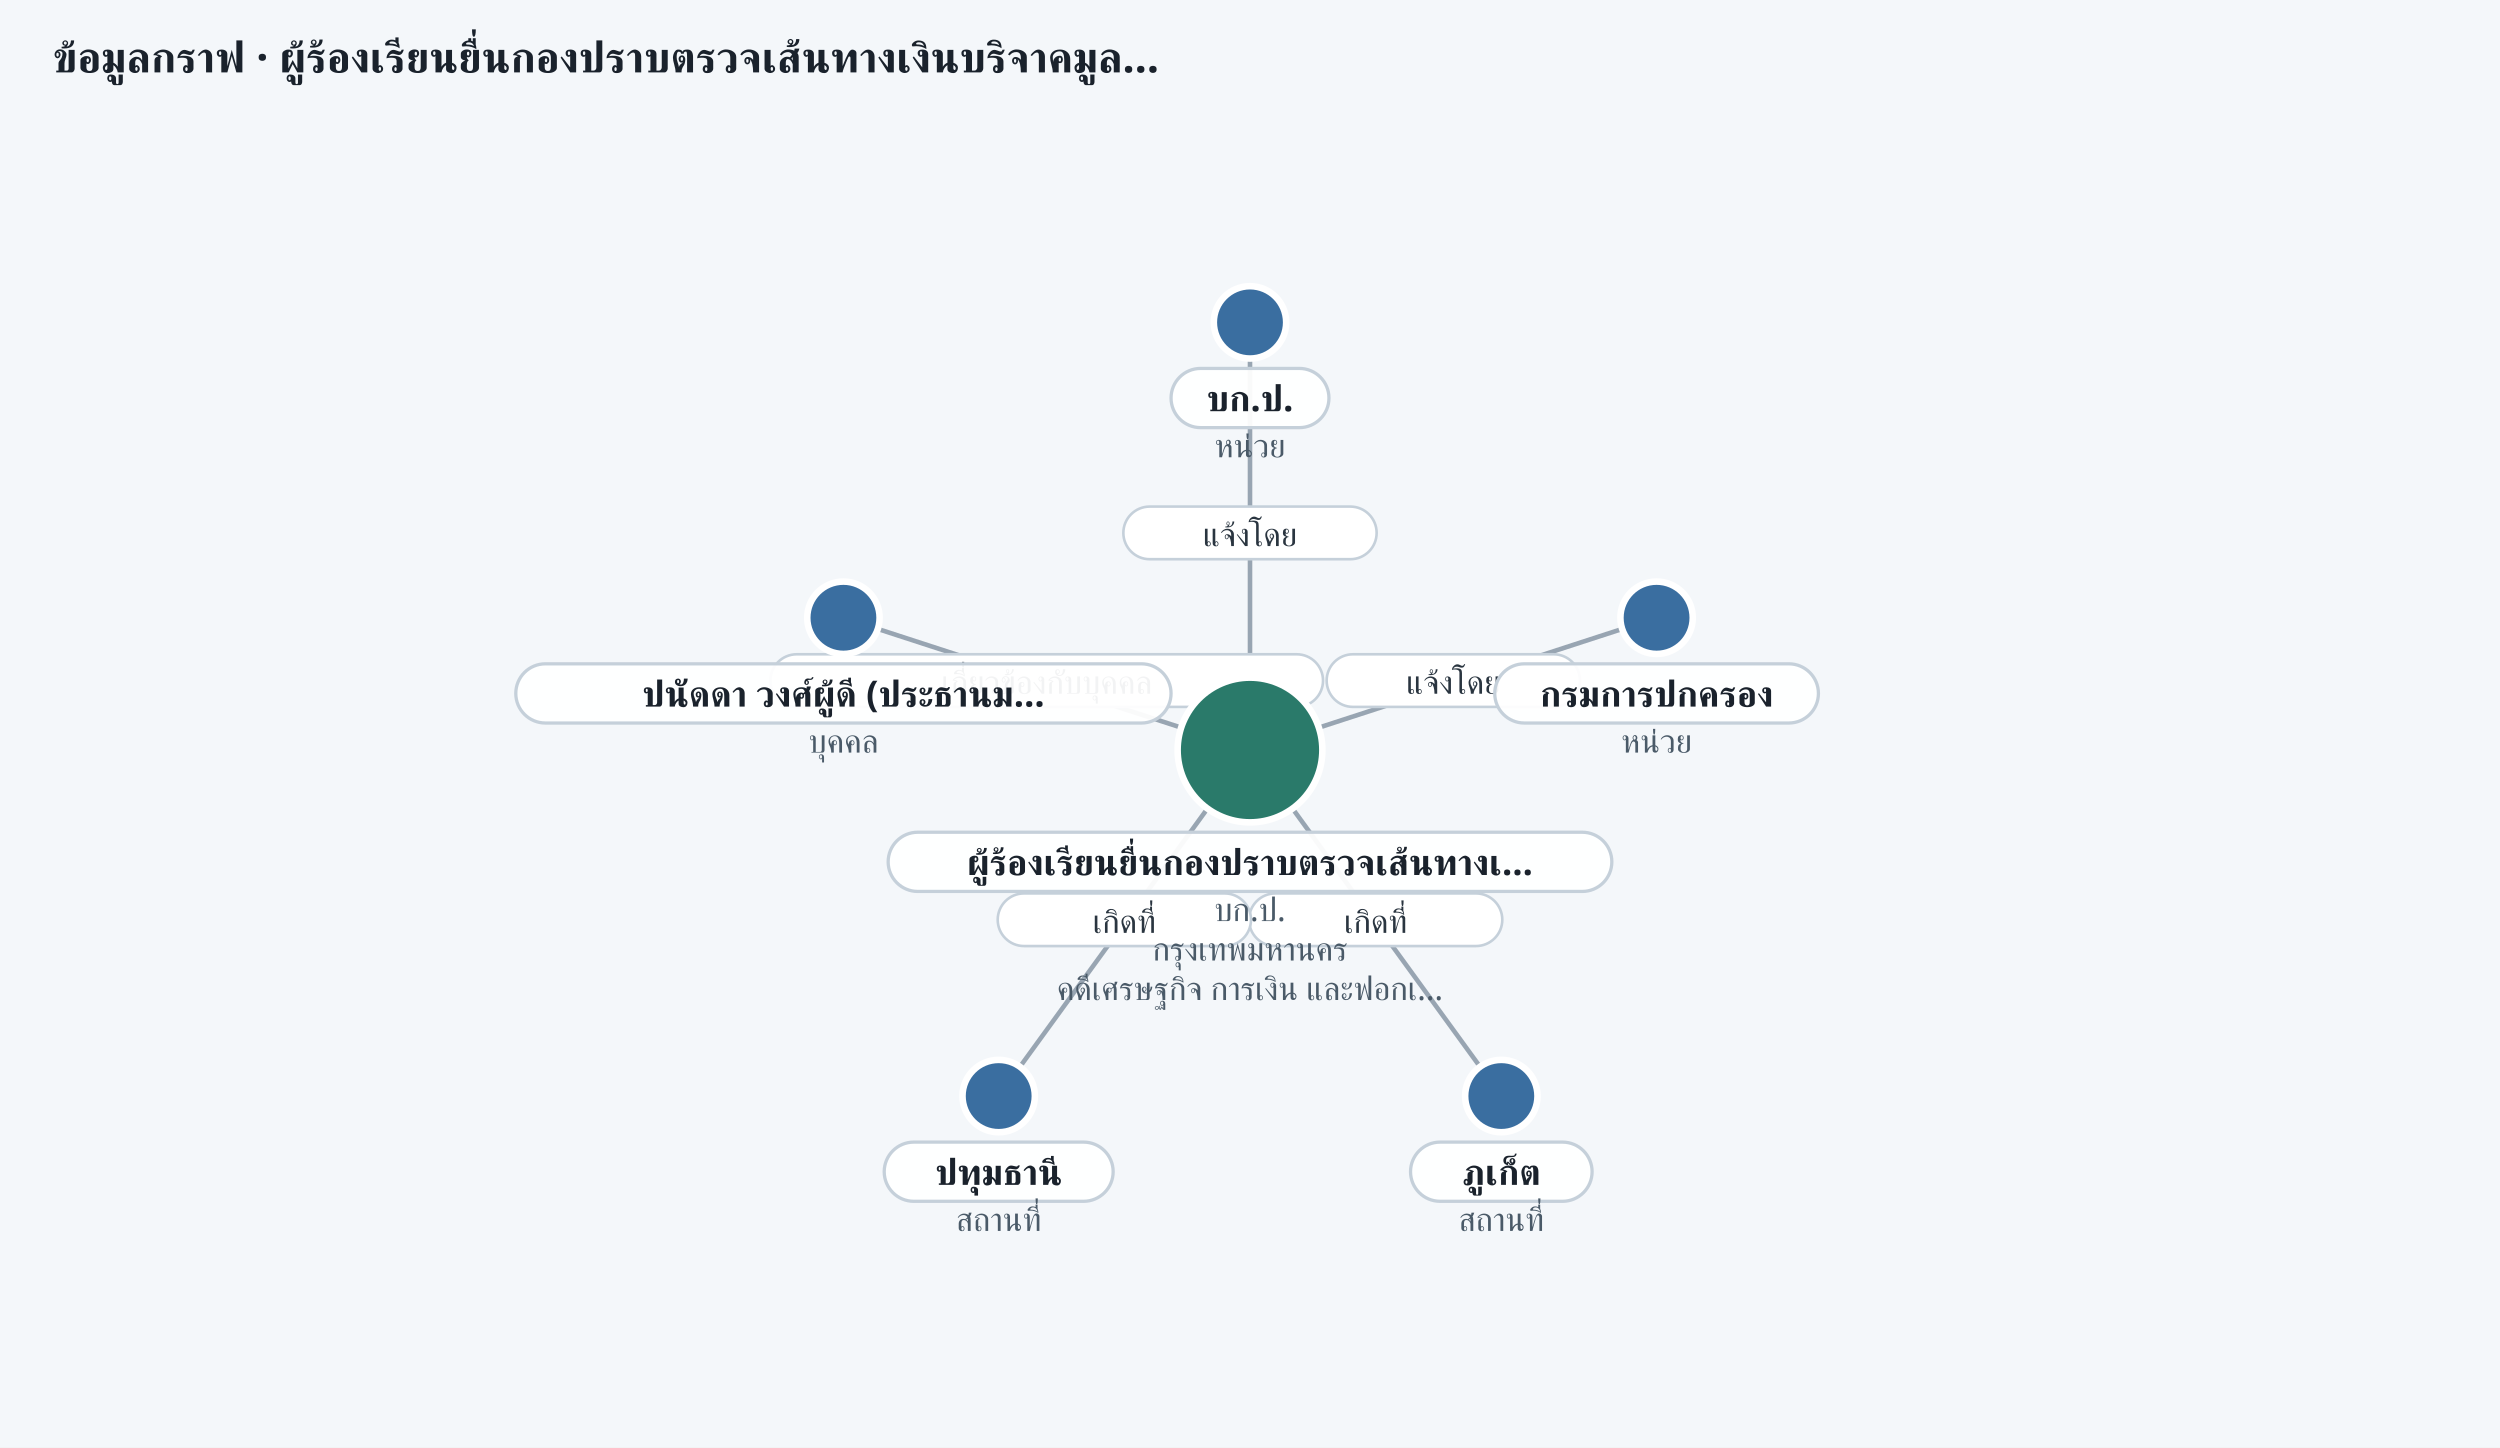
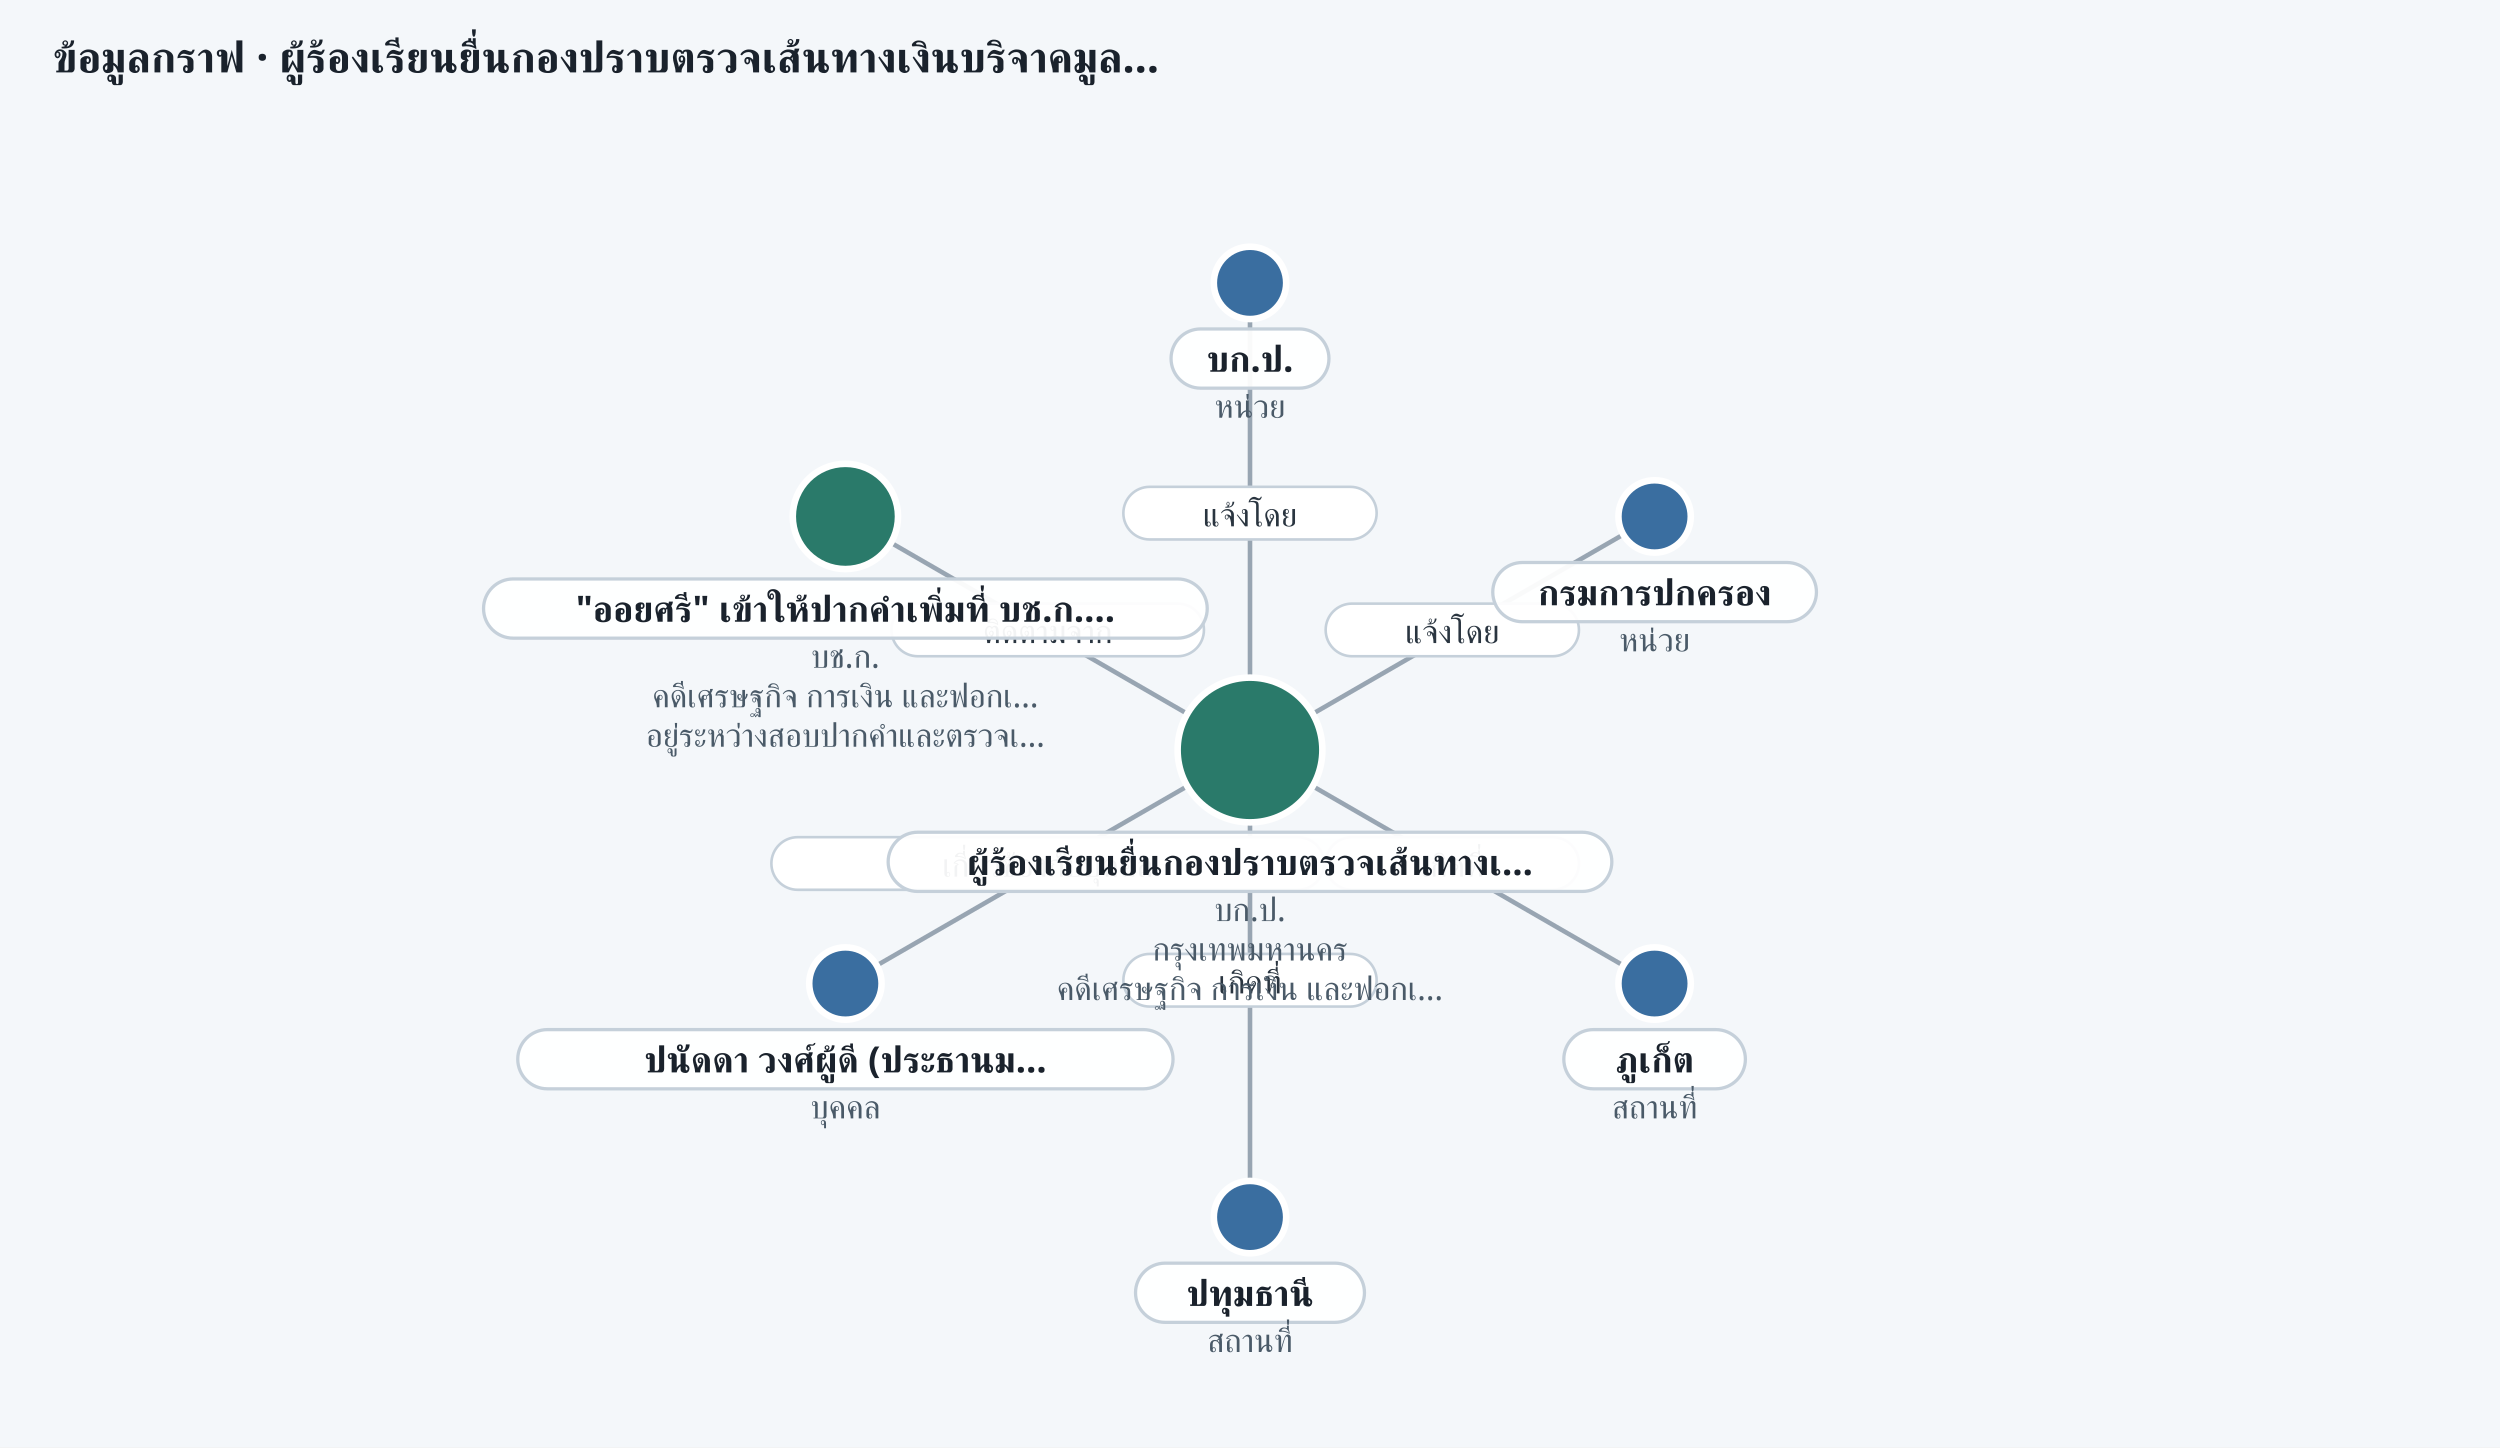
<svg xmlns="http://www.w3.org/2000/svg" width="760" height="440" viewBox="0 0 760 440" role="img" aria-label="ego graph 20261031-econ-01">
  <rect width="100%" height="100%" fill="#f4f7fa" />
  <text x="16" y="22" font-size="13" font-weight="700" fill="#1a222c" font-family="Sarabun, Anuphan, sans-serif">ข้อมูลกราฟ · ผู้ร้องเรียนยื่นกองปราบตรวจเส้นทางเงินบริจาคมูล…</text>
-   <line x1="380.0" y1="228.0" x2="380.0" y2="98.0" stroke="#7a8a9a" stroke-width="1.4" opacity="0.75" />
-   <rect x="341.5" y="154.0" width="77.0" height="16" rx="8" fill="#fff" stroke="#c5d0da" stroke-width="0.8" />
-   <text x="380.0" y="166.0" text-anchor="middle" font-size="10" fill="#2a3540" font-family="Sarabun, Anuphan, sans-serif">แจ้งโดย</text>
-   <line x1="380.0" y1="228.0" x2="503.6" y2="187.8" stroke="#7a8a9a" stroke-width="1.4" opacity="0.75" />
-   <rect x="403.3" y="198.9" width="77.0" height="16" rx="8" fill="#fff" stroke="#c5d0da" stroke-width="0.8" />
-   <text x="441.8" y="210.9" text-anchor="middle" font-size="10" fill="#2a3540" font-family="Sarabun, Anuphan, sans-serif">แจ้งโดย</text>
-   <line x1="380.0" y1="228.0" x2="456.4" y2="333.2" stroke="#7a8a9a" stroke-width="1.4" opacity="0.75" />
-   <rect x="379.7" y="271.6" width="77.0" height="16" rx="8" fill="#fff" stroke="#c5d0da" stroke-width="0.8" />
-   <text x="418.2" y="283.6" text-anchor="middle" font-size="10" fill="#2a3540" font-family="Sarabun, Anuphan, sans-serif">เกิดที่</text>
-   <line x1="380.0" y1="228.0" x2="303.6" y2="333.2" stroke="#7a8a9a" stroke-width="1.4" opacity="0.75" />
-   <rect x="303.3" y="271.6" width="77.0" height="16" rx="8" fill="#fff" stroke="#c5d0da" stroke-width="0.8" />
-   <text x="341.8" y="283.6" text-anchor="middle" font-size="10" fill="#2a3540" font-family="Sarabun, Anuphan, sans-serif">เกิดที่</text>
-   <line x1="380.0" y1="228.0" x2="256.4" y2="187.8" stroke="#7a8a9a" stroke-width="1.4" opacity="0.75" />
-   <rect x="234.2" y="198.9" width="168.0" height="16" rx="8" fill="#fff" stroke="#c5d0da" stroke-width="0.8" />
-   <text x="318.2" y="210.9" text-anchor="middle" font-size="10" fill="#2a3540" font-family="Sarabun, Anuphan, sans-serif">เกี่ยวข้องกับบุคคล</text>
+   <line x1="380.0" y1="228.0" x2="380.0" y2="86.0" stroke="#7a8a9a" stroke-width="1.4" opacity="0.75" />
+   <rect x="341.5" y="148.0" width="77.0" height="16" rx="8" fill="#fff" stroke="#c5d0da" stroke-width="0.8" />
+   <text x="380.0" y="160.0" text-anchor="middle" font-size="10" fill="#2a3540" font-family="Sarabun, Anuphan, sans-serif">แจ้งโดย</text>
+   <line x1="380.0" y1="228.0" x2="503.0" y2="157.0" stroke="#7a8a9a" stroke-width="1.4" opacity="0.75" />
+   <rect x="403.0" y="183.5" width="77.0" height="16" rx="8" fill="#fff" stroke="#c5d0da" stroke-width="0.8" />
+   <text x="441.5" y="195.5" text-anchor="middle" font-size="10" fill="#2a3540" font-family="Sarabun, Anuphan, sans-serif">แจ้งโดย</text>
+   <line x1="380.0" y1="228.0" x2="503.0" y2="299.0" stroke="#7a8a9a" stroke-width="1.4" opacity="0.75" />
+   <rect x="403.0" y="254.5" width="77.0" height="16" rx="8" fill="#fff" stroke="#c5d0da" stroke-width="0.8" />
+   <text x="441.5" y="266.5" text-anchor="middle" font-size="10" fill="#2a3540" font-family="Sarabun, Anuphan, sans-serif">เกิดที่</text>
+   <line x1="380.0" y1="228.0" x2="380.0" y2="370.0" stroke="#7a8a9a" stroke-width="1.4" opacity="0.75" />
+   <rect x="341.5" y="290.0" width="77.0" height="16" rx="8" fill="#fff" stroke="#c5d0da" stroke-width="0.8" />
+   <text x="380.0" y="302.0" text-anchor="middle" font-size="10" fill="#2a3540" font-family="Sarabun, Anuphan, sans-serif">เกิดที่</text>
+   <line x1="380.0" y1="228.0" x2="257.0" y2="299.0" stroke="#7a8a9a" stroke-width="1.4" opacity="0.75" />
+   <rect x="234.5" y="254.5" width="168.0" height="16" rx="8" fill="#fff" stroke="#c5d0da" stroke-width="0.8" />
+   <text x="318.5" y="266.5" text-anchor="middle" font-size="10" fill="#2a3540" font-family="Sarabun, Anuphan, sans-serif">เกี่ยวข้องกับบุคคล</text>
+   <line x1="257.0" y1="157.0" x2="380.0" y2="228.0" stroke="#7a8a9a" stroke-width="1.4" opacity="0.75" />
+   <rect x="271.0" y="183.5" width="95.0" height="16" rx="8" fill="#fff" stroke="#c5d0da" stroke-width="0.8" />
+   <text x="318.5" y="195.5" text-anchor="middle" font-size="10" fill="#2a3540" font-family="Sarabun, Anuphan, sans-serif">ติดตามจาก</text>
  <circle cx="380.0" cy="228.0" r="22" fill="#2a7a6a" stroke="#fff" stroke-width="2" />
  <rect x="270.0" y="253.0" width="220.0" height="18" rx="9" fill="rgba(255,255,255,0.94)" stroke="#c5d0da" />
  <text x="380.0" y="266.0" text-anchor="middle" font-size="11" font-weight="600" fill="#1a222c" font-family="Sarabun, Anuphan, sans-serif">ผู้ร้องเรียนยื่นกองปราบตรวจเส้นทางเ…</text>
  <text x="380.0" y="280.0" text-anchor="middle" font-size="10" fill="#4a5a68" font-family="Sarabun, Anuphan, sans-serif">บก.ป.</text>
  <text x="380.0" y="292.0" text-anchor="middle" font-size="10" fill="#4a5a68" font-family="Sarabun, Anuphan, sans-serif">กรุงเทพมหานคร</text>
  <text x="380.0" y="304.0" text-anchor="middle" font-size="10" fill="#4a5a68" font-family="Sarabun, Anuphan, sans-serif">คดีเศรษฐกิจ การเงิน และฟอกเ…</text>
-   <circle cx="380.0" cy="98.0" r="11" fill="#3a6ea0" stroke="#fff" stroke-width="2" />
-   <rect x="356.0" y="112.0" width="48.0" height="18" rx="9" fill="rgba(255,255,255,0.94)" stroke="#c5d0da" />
-   <text x="380.0" y="125.0" text-anchor="middle" font-size="11" font-weight="600" fill="#1a222c" font-family="Sarabun, Anuphan, sans-serif">บก.ป.</text>
-   <text x="380.0" y="139.0" text-anchor="middle" font-size="10" fill="#4a5a68" font-family="Sarabun, Anuphan, sans-serif">หน่วย</text>
-   <circle cx="503.6" cy="187.8" r="11" fill="#3a6ea0" stroke="#fff" stroke-width="2" />
-   <rect x="454.4" y="201.8" width="98.4" height="18" rx="9" fill="rgba(255,255,255,0.94)" stroke="#c5d0da" />
-   <text x="503.6" y="214.8" text-anchor="middle" font-size="11" font-weight="600" fill="#1a222c" font-family="Sarabun, Anuphan, sans-serif">กรมการปกครอง</text>
-   <text x="503.6" y="228.8" text-anchor="middle" font-size="10" fill="#4a5a68" font-family="Sarabun, Anuphan, sans-serif">หน่วย</text>
-   <circle cx="456.4" cy="333.2" r="11" fill="#3a6ea0" stroke="#fff" stroke-width="2" />
-   <rect x="428.8" y="347.2" width="55.2" height="18" rx="9" fill="rgba(255,255,255,0.94)" stroke="#c5d0da" />
-   <text x="456.4" y="360.2" text-anchor="middle" font-size="11" font-weight="600" fill="#1a222c" font-family="Sarabun, Anuphan, sans-serif">ภูเก็ต</text>
-   <text x="456.4" y="374.2" text-anchor="middle" font-size="10" fill="#4a5a68" font-family="Sarabun, Anuphan, sans-serif">สถานที่</text>
-   <circle cx="303.6" cy="333.2" r="11" fill="#3a6ea0" stroke="#fff" stroke-width="2" />
-   <rect x="268.8" y="347.2" width="69.6" height="18" rx="9" fill="rgba(255,255,255,0.94)" stroke="#c5d0da" />
-   <text x="303.6" y="360.2" text-anchor="middle" font-size="11" font-weight="600" fill="#1a222c" font-family="Sarabun, Anuphan, sans-serif">ปทุมธานี</text>
-   <text x="303.6" y="374.2" text-anchor="middle" font-size="10" fill="#4a5a68" font-family="Sarabun, Anuphan, sans-serif">สถานที่</text>
-   <circle cx="256.4" cy="187.8" r="11" fill="#3a6ea0" stroke="#fff" stroke-width="2" />
-   <rect x="156.8" y="201.8" width="199.2" height="18" rx="9" fill="rgba(255,255,255,0.94)" stroke="#c5d0da" />
-   <text x="256.4" y="214.8" text-anchor="middle" font-size="11" font-weight="600" fill="#1a222c" font-family="Sarabun, Anuphan, sans-serif">ปนัดดา วงศ์ผู้ดี (ประธานม…</text>
-   <text x="256.4" y="228.8" text-anchor="middle" font-size="10" fill="#4a5a68" font-family="Sarabun, Anuphan, sans-serif">บุคคล</text>
+   <circle cx="380.0" cy="86.0" r="11" fill="#3a6ea0" stroke="#fff" stroke-width="2" />
+   <rect x="356.0" y="100.0" width="48.0" height="18" rx="9" fill="rgba(255,255,255,0.94)" stroke="#c5d0da" />
+   <text x="380.0" y="113.0" text-anchor="middle" font-size="11" font-weight="600" fill="#1a222c" font-family="Sarabun, Anuphan, sans-serif">บก.ป.</text>
+   <text x="380.0" y="127.0" text-anchor="middle" font-size="10" fill="#4a5a68" font-family="Sarabun, Anuphan, sans-serif">หน่วย</text>
+   <circle cx="503.0" cy="157.0" r="11" fill="#3a6ea0" stroke="#fff" stroke-width="2" />
+   <rect x="453.8" y="171.0" width="98.4" height="18" rx="9" fill="rgba(255,255,255,0.94)" stroke="#c5d0da" />
+   <text x="503.0" y="184.0" text-anchor="middle" font-size="11" font-weight="600" fill="#1a222c" font-family="Sarabun, Anuphan, sans-serif">กรมการปกครอง</text>
+   <text x="503.0" y="198.0" text-anchor="middle" font-size="10" fill="#4a5a68" font-family="Sarabun, Anuphan, sans-serif">หน่วย</text>
+   <circle cx="503.0" cy="299.0" r="11" fill="#3a6ea0" stroke="#fff" stroke-width="2" />
+   <rect x="475.4" y="313.0" width="55.2" height="18" rx="9" fill="rgba(255,255,255,0.94)" stroke="#c5d0da" />
+   <text x="503.0" y="326.0" text-anchor="middle" font-size="11" font-weight="600" fill="#1a222c" font-family="Sarabun, Anuphan, sans-serif">ภูเก็ต</text>
+   <text x="503.0" y="340.0" text-anchor="middle" font-size="10" fill="#4a5a68" font-family="Sarabun, Anuphan, sans-serif">สถานที่</text>
+   <circle cx="380.0" cy="370.0" r="11" fill="#3a6ea0" stroke="#fff" stroke-width="2" />
+   <rect x="345.2" y="384.0" width="69.6" height="18" rx="9" fill="rgba(255,255,255,0.94)" stroke="#c5d0da" />
+   <text x="380.0" y="397.0" text-anchor="middle" font-size="11" font-weight="600" fill="#1a222c" font-family="Sarabun, Anuphan, sans-serif">ปทุมธานี</text>
+   <text x="380.0" y="411.0" text-anchor="middle" font-size="10" fill="#4a5a68" font-family="Sarabun, Anuphan, sans-serif">สถานที่</text>
+   <circle cx="257.0" cy="299.0" r="11" fill="#3a6ea0" stroke="#fff" stroke-width="2" />
+   <rect x="157.4" y="313.0" width="199.2" height="18" rx="9" fill="rgba(255,255,255,0.94)" stroke="#c5d0da" />
+   <text x="257.0" y="326.0" text-anchor="middle" font-size="11" font-weight="600" fill="#1a222c" font-family="Sarabun, Anuphan, sans-serif">ปนัดดา วงศ์ผู้ดี (ประธานม…</text>
+   <text x="257.0" y="340.0" text-anchor="middle" font-size="10" fill="#4a5a68" font-family="Sarabun, Anuphan, sans-serif">บุคคล</text>
+   <circle cx="257.0" cy="157.0" r="16" fill="#2a7a6a" stroke="#fff" stroke-width="2" />
+   <rect x="147.0" y="176.0" width="220.0" height="18" rx="9" fill="rgba(255,255,255,0.94)" stroke="#c5d0da" />
+   <text x="257.0" y="189.0" text-anchor="middle" font-size="11" font-weight="600" fill="#1a222c" font-family="Sarabun, Anuphan, sans-serif">"ออยศรี" เข้าให้ปากคำเพิ่มที่ บช.ก.…</text>
+   <text x="257.0" y="203.0" text-anchor="middle" font-size="10" fill="#4a5a68" font-family="Sarabun, Anuphan, sans-serif">บช.ก.</text>
+   <text x="257.0" y="215.0" text-anchor="middle" font-size="10" fill="#4a5a68" font-family="Sarabun, Anuphan, sans-serif">คดีเศรษฐกิจ การเงิน และฟอกเ…</text>
+   <text x="257.0" y="227.0" text-anchor="middle" font-size="10" fill="#4a5a68" font-family="Sarabun, Anuphan, sans-serif">อยู่ระหว่างสอบปากคำและตรวจเ…</text>
</svg>
